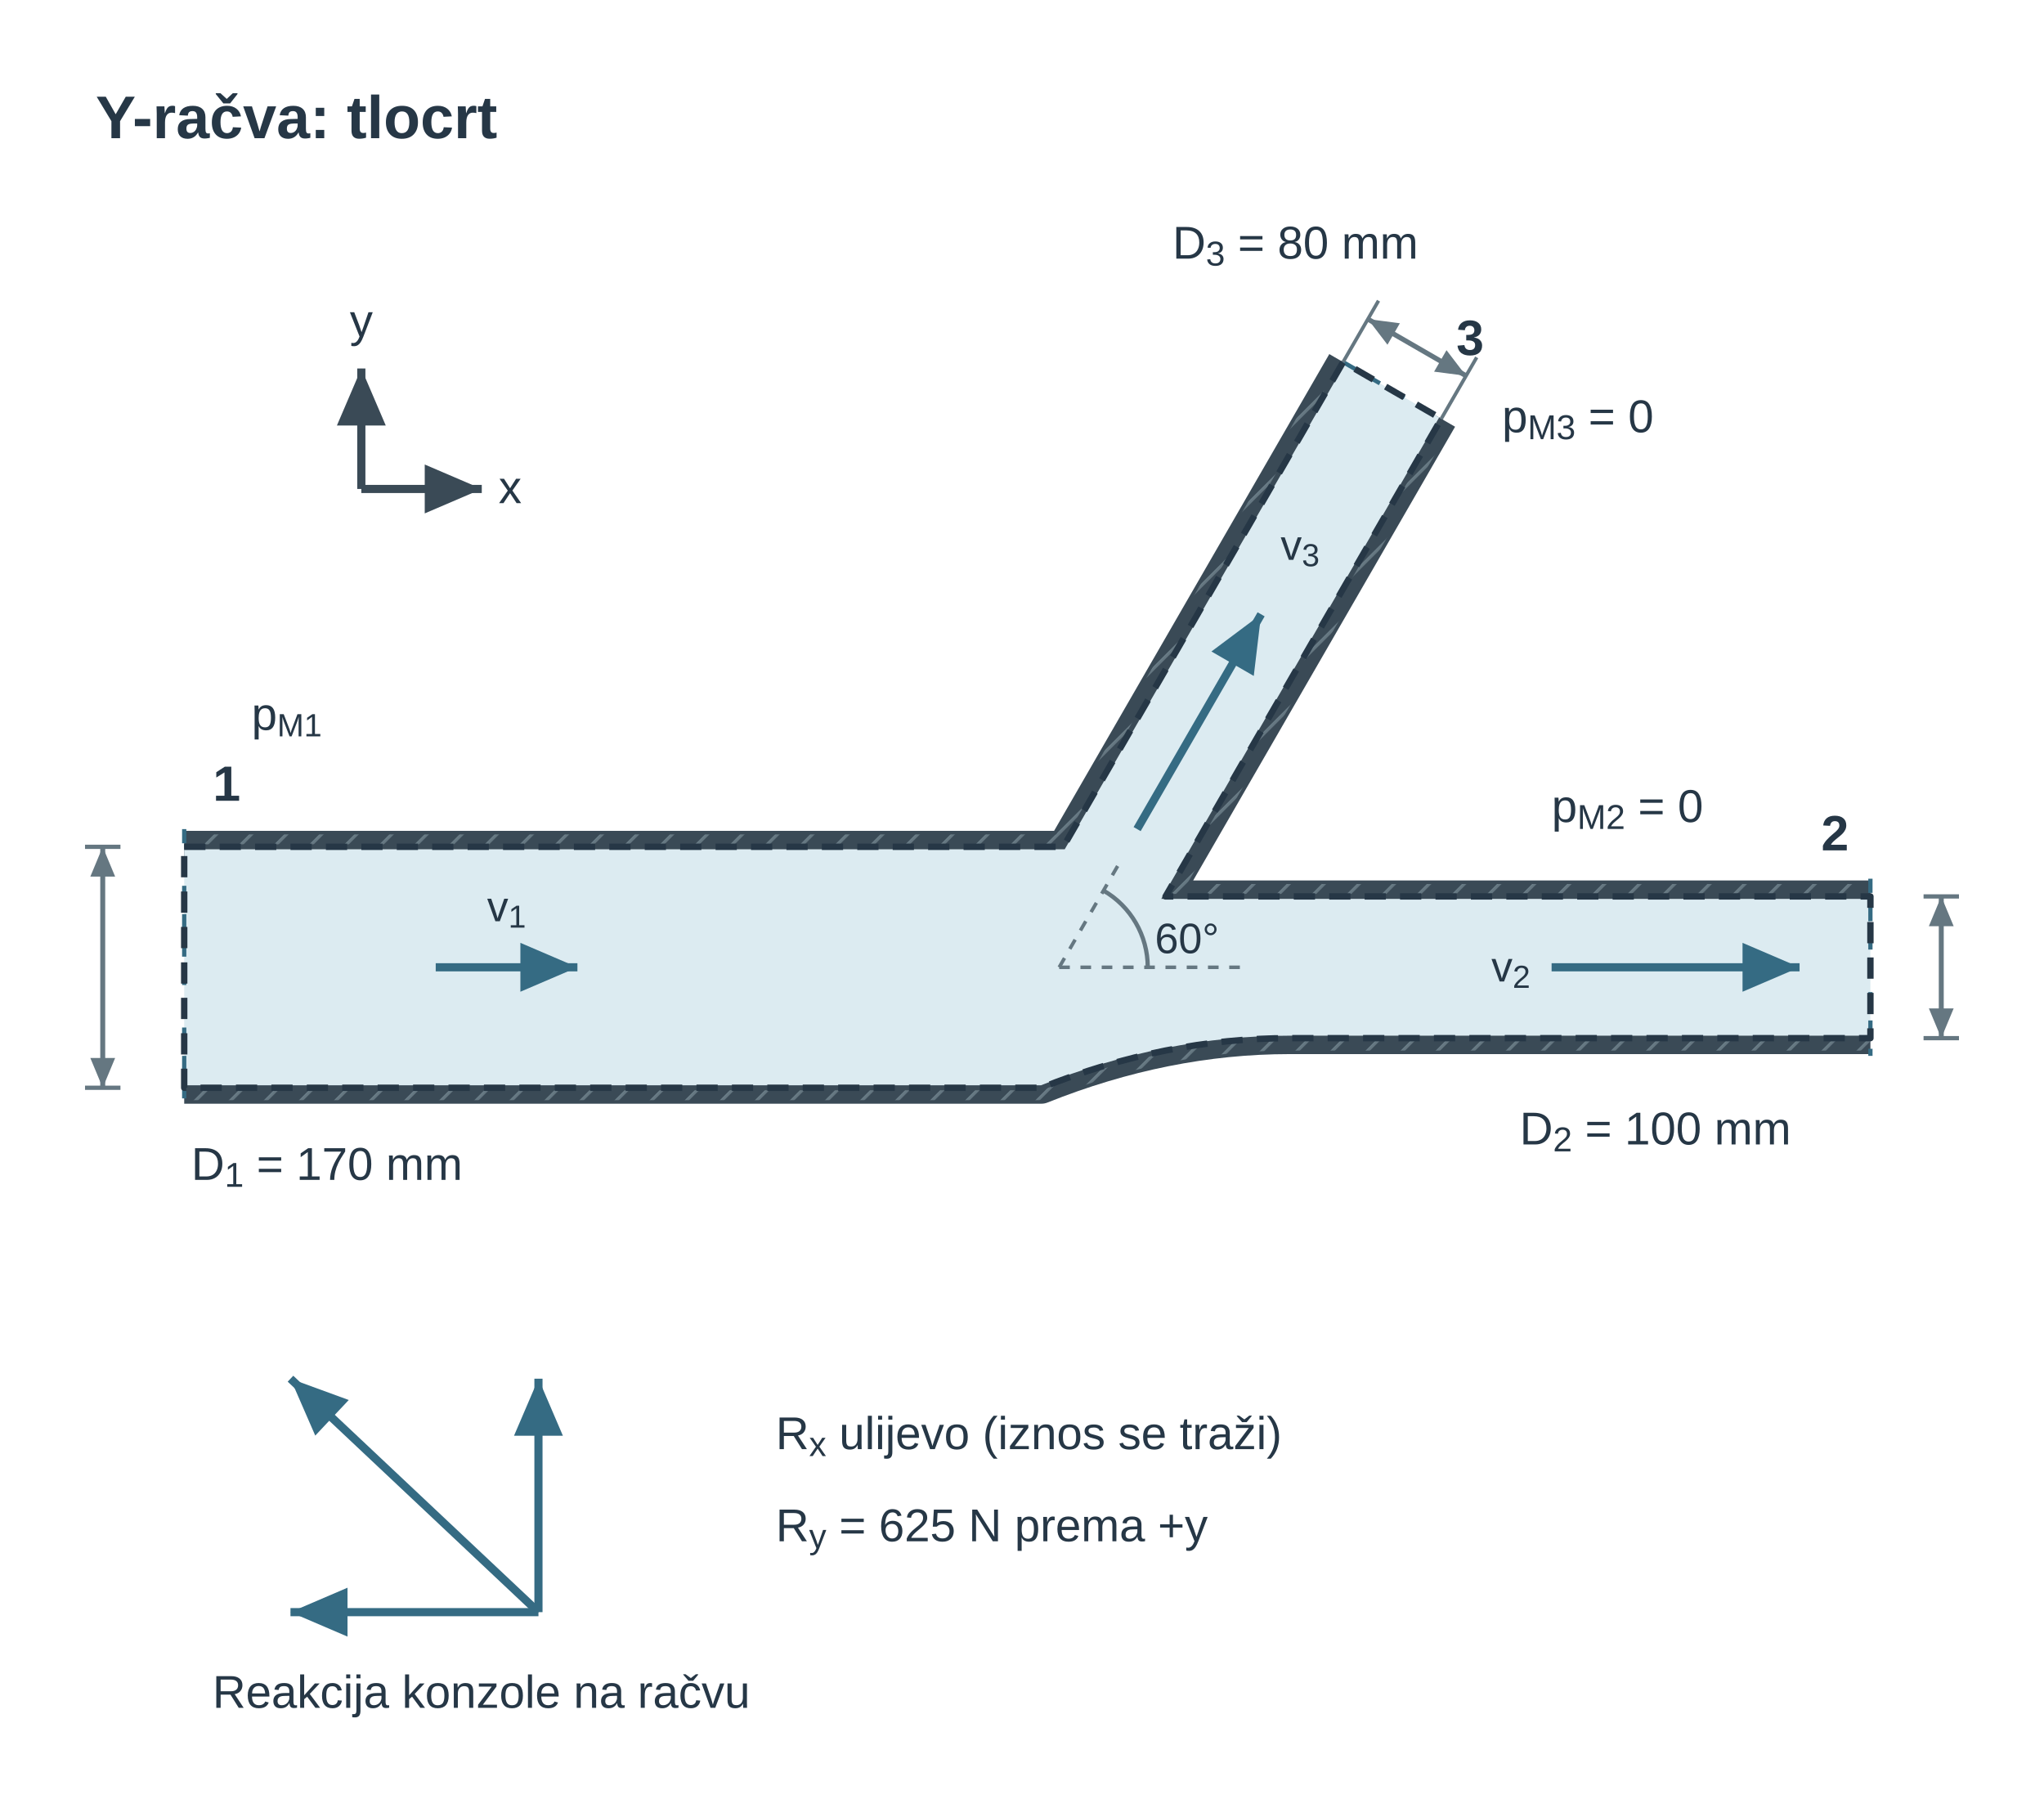
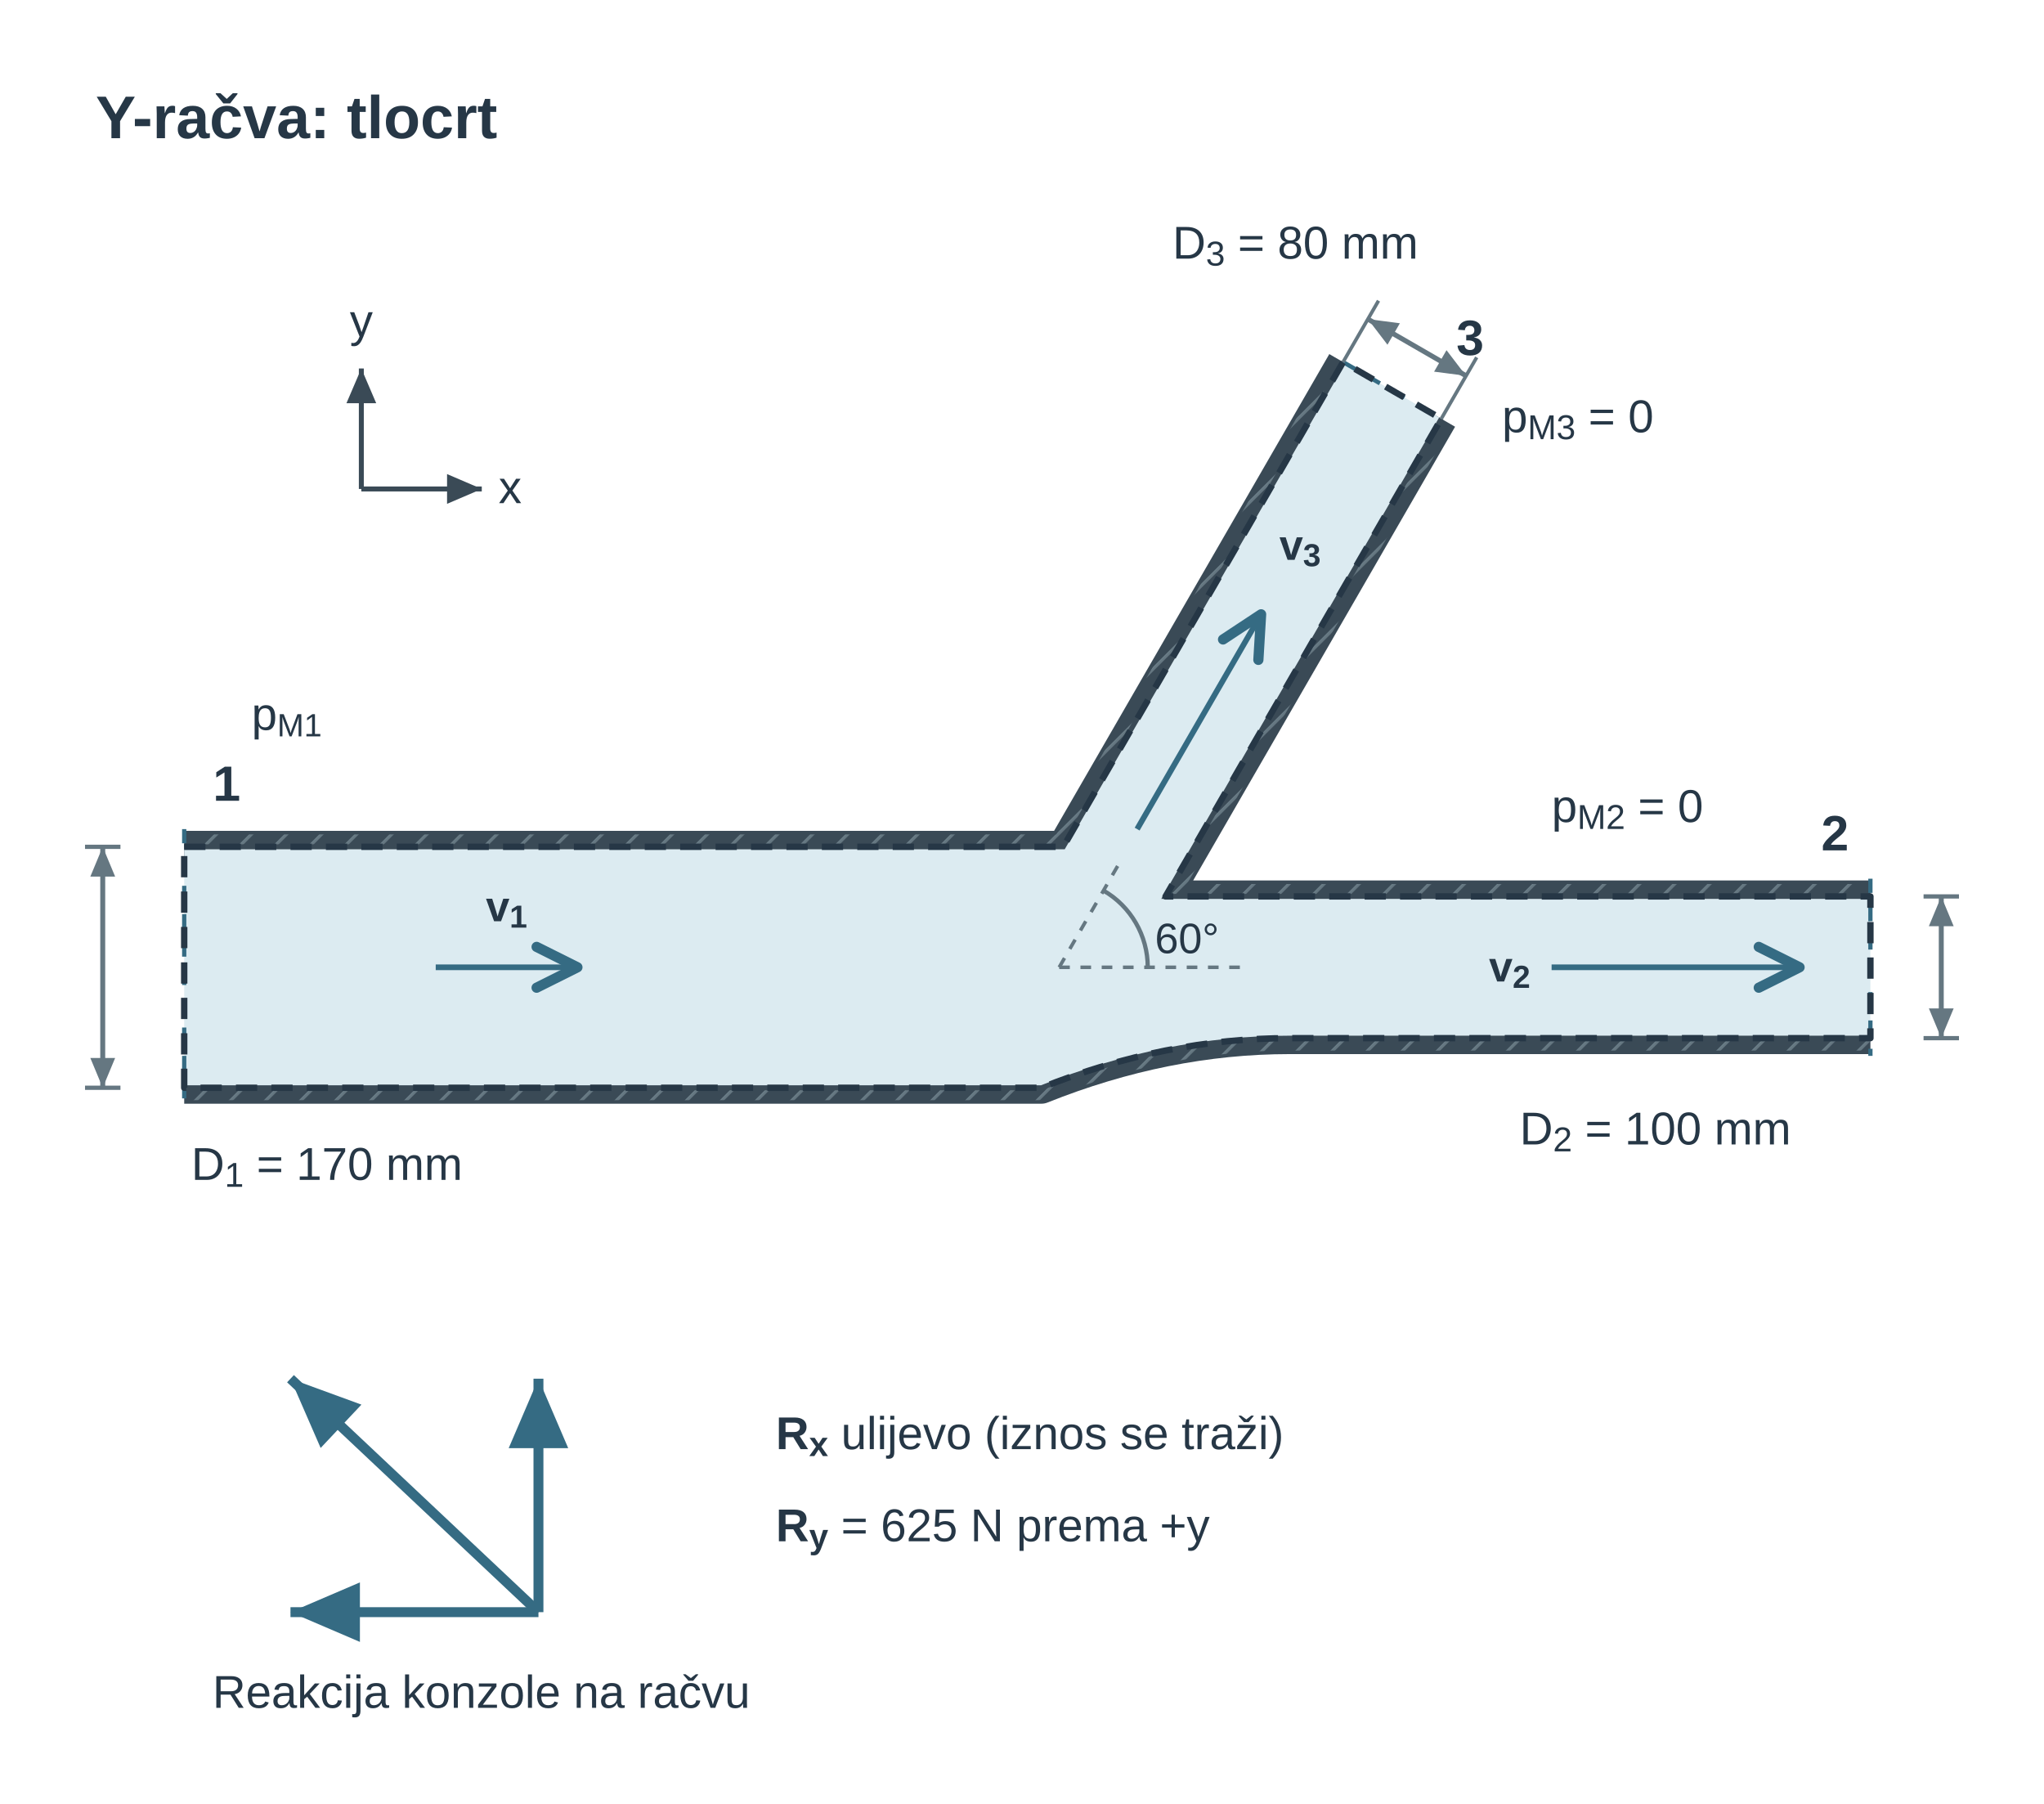
<svg xmlns="http://www.w3.org/2000/svg" viewBox="0 0 577 509" role="img" aria-labelledby="u11ch2_title u11ch2_desc" preserveAspectRatio="xMidYMid meet" style="display:block;width:100%;max-width:577px;height:auto;">
  <defs>
    <pattern id="u11ch2_hatch" width="7" height="7" patternUnits="userSpaceOnUse" patternTransform="rotate(45)">
      <line x1="0" y1="0" x2="0" y2="7" stroke="#657781" stroke-width="1.8" />
    </pattern>
    <marker id="u11ch2_v" markerWidth="7" markerHeight="6" refX="7" refY="3" orient="auto">
      <path d="M0 0 L7 3 L0 6 Z" fill="#356b83" />
    </marker>
    <marker id="u11ch2_dim" markerWidth="6" markerHeight="5" refX="6" refY="2.5" orient="auto-start-reverse">
      <path d="M0 0 L6 2.5 L0 5 Z" fill="#657781" />
    </marker>
    <marker id="u11ch2_dimSmall" markerWidth="3" markerHeight="3" refX="3" refY="1.5" orient="auto-start-reverse">
      <path d="M0 0 L3 1.5 L0 3 Z" fill="#356b83" />
    </marker>
    <marker id="u11ch2_forceMarker" markerWidth="7" markerHeight="6" refX="7" refY="3" orient="auto">
      <path d="M0 0 L7 3 L0 6 Z" fill="#356b83" />
    </marker>
    <marker id="u11ch2_pressureMarker" markerWidth="7" markerHeight="6" refX="7" refY="3" orient="auto">
      <path d="M0 0 L7 3 L0 6 Z" fill="#356b83" />
    </marker>
    <marker id="u11ch2_reactionMarker" markerWidth="7" markerHeight="6" refX="7" refY="3" orient="auto">
      <path d="M0 0 L7 3 L0 6 Z" fill="#356b83" />
    </marker>
    <marker id="u11ch2_axisMarker" markerWidth="7" markerHeight="6" refX="7" refY="3" orient="auto">
      <path d="M0 0 L7 3 L0 6 Z" fill="#3a4a56" />
    </marker>
+     <marker id="u11ch2_vopen" viewBox="0 0 10 10" refX="9" refY="5" markerWidth="9" markerHeight="9" orient="auto-start-reverse">
+       <path d="M1,1 L9,5 L1,9" fill="none" stroke="#356b83" stroke-width="2" stroke-linecap="round" stroke-linejoin="round" />
+     </marker>
  </defs>
  <g id="u11ch2_title-scene-1" transform="translate(-1 -10)">
    <g font-family="Arial, Liberation Sans, sans-serif" fill="#3a4a56">
      <text x="28" y="49" font-size="17" fill="#263746" text-anchor="start" font-weight="700">Y-račva: tlocrt</text>
      <path id="u11ch2_pipeouter0" d="M53 249.0 H301.155 L380.144 112.187" fill="none" stroke="#3a4a56" stroke-width="9" stroke-linecap="butt" stroke-linejoin="round" />
      <path d="M53 249.0 H301.155 L380.144 112.187" fill="none" stroke="url(#u11ch2_hatch)" stroke-width="7" stroke-linecap="butt" stroke-linejoin="round" />
      <path id="u11ch2_pipeouter1" d="M407.856 128.187 L330.022 263.0 H529" fill="none" stroke="#3a4a56" stroke-width="9" stroke-linecap="butt" stroke-linejoin="round" />
      <path d="M407.856 128.187 L330.022 263.0 H529" fill="none" stroke="url(#u11ch2_hatch)" stroke-width="7" stroke-linecap="butt" stroke-linejoin="round" />
      <path id="u11ch2_pipeouter2" d="M529 303.0 H365 Q330 303.0 295 317.0 H53" fill="none" stroke="#3a4a56" stroke-width="9" stroke-linecap="butt" stroke-linejoin="round" />
      <path d="M529 303.0 H365 Q330 303.0 295 317.0 H53" fill="none" stroke="url(#u11ch2_hatch)" stroke-width="7" stroke-linecap="butt" stroke-linejoin="round" />
      <path id="u11ch2_pipefluid" d="M53 249.0 H301.155 L380.144 112.187 L407.856 128.187 L330.022 263.0 H529 V303.0 H365 Q330 303.0 295 317.0 H53 Z" fill="#dcebf1" stroke="none" stroke-width="1.8" />
      <path id="u11ch2_pipewall0" d="M53 249.0 H301.155 L380.144 112.187" fill="none" stroke="#3a4a56" stroke-width="1.4" />
      <path id="u11ch2_pipewall1" d="M407.856 128.187 L330.022 263.0 H529" fill="none" stroke="#3a4a56" stroke-width="1.4" />
      <path id="u11ch2_pipewall2" d="M529 303.0 H365 Q330 303.0 295 317.0 H53" fill="none" stroke="#3a4a56" stroke-width="1.4" />
      <line id="u11ch2_pipesection3" x1="380.144" y1="112.187" x2="407.856" y2="128.187" stroke="#356b83" stroke-width="1.2" stroke-dasharray="4 4" />
      <text x="416.0" y="110.187" font-size="14" fill="#263746" text-anchor="middle" font-weight="700">3</text>
      <line id="u11ch2_pipesection1" x1="53" y1="244.0" x2="53" y2="322.0" stroke="#356b83" stroke-width="1.2" stroke-dasharray="4 4" />
      <text x="65" y="236.0" font-size="14" fill="#263746" text-anchor="middle" font-weight="700">1</text>
      <line id="u11ch2_pipesection2" x1="529" y1="258.0" x2="529" y2="308.0" stroke="#356b83" stroke-width="1.2" stroke-dasharray="4 4" />
      <text x="519" y="250.0" font-size="14" fill="#263746" text-anchor="middle" font-weight="700">2</text>
      <line x1="300" y1="283" x2="353" y2="283" stroke="#657781" stroke-width="1" stroke-dasharray="3 3" />
      <line x1="300" y1="283" x2="318.0" y2="251.823" stroke="#657781" stroke-width="1" stroke-dasharray="3 3" />
      <path id="u11ch2_pipeangle" d="M325 283 A25 25 0 0 0 312.5 261.349" fill="none" stroke="#657781" stroke-width="1.2" />
      <text x="327" y="279" font-size="12" fill="#263746" text-anchor="start">60°</text>
-       <path d="M124 283 L164 283" fill="none" stroke="#356b83" stroke-width="2.3" marker-end="url(#u11ch2_v)" />
-       <text x="144.0" y="270" font-size="12" fill="#263746" text-anchor="middle">v<tspan baseline-shift="sub" font-size="0.75em">1</tspan>
+       <path d="M124 283 L164 283" fill="none" stroke="#356b83" stroke-width="1.6" marker-end="url(#u11ch2_vopen)" data-mf1-vector="velocity" />
+       <text x="144.0" y="270" font-size="12" fill="#263746" text-anchor="middle" font-weight="700">v<tspan baseline-shift="sub" font-size="0.75em">1</tspan>
      </text>
-       <path d="M439 283 L509 283" fill="none" stroke="#356b83" stroke-width="2.3" marker-end="url(#u11ch2_v)" />
-       <text x="433" y="287" font-size="12" fill="#263746" text-anchor="end">v<tspan baseline-shift="sub" font-size="0.75em">2</tspan>
+       <path d="M439 283 L509 283" fill="none" stroke="#356b83" stroke-width="1.6" marker-end="url(#u11ch2_vopen)" data-mf1-vector="velocity" />
+       <text x="433" y="287" font-size="12" fill="#263746" text-anchor="end" font-weight="700">v<tspan baseline-shift="sub" font-size="0.75em">2</tspan>
      </text>
-       <path id="u11ch2_branchvelocity" d="M322 244 L357 183.378" fill="none" stroke="#356b83" stroke-width="2.3" marker-end="url(#u11ch2_v)" />
-       <text x="368" y="168" font-size="12" fill="#263746" text-anchor="middle">v<tspan baseline-shift="sub" font-size="0.75em">3</tspan>
+       <path id="u11ch2_branchvelocity" d="M322 244 L357 183.378" fill="none" stroke="#356b83" stroke-width="1.6" marker-end="url(#u11ch2_vopen)" data-mf1-vector="velocity" />
+       <text x="368" y="168" font-size="12" fill="#263746" text-anchor="middle" font-weight="700">v<tspan baseline-shift="sub" font-size="0.75em">3</tspan>
      </text>
      <text x="72" y="216" font-size="13" fill="#263746" text-anchor="start">p<tspan baseline-shift="sub" font-size="0.7em">M1</tspan>
      </text>
      <text x="439" y="242" font-size="13" fill="#263746" text-anchor="start">p<tspan baseline-shift="sub" font-size="0.75em">M2</tspan> = 0</text>
      <text x="425" y="132" font-size="13" fill="#263746" text-anchor="start">p<tspan baseline-shift="sub" font-size="0.75em">M3</tspan> = 0</text>
      <line x1="25" y1="249" x2="35" y2="249" stroke="#657781" stroke-width="1.2" />
      <line x1="25" y1="317" x2="35" y2="317" stroke="#657781" stroke-width="1.2" />
-       <path id="u11ch2_D1" d="M30 249 L30 317" fill="none" stroke="#657781" stroke-width="1.4" marker-start="url(#u11ch2_dim)" marker-end="url(#u11ch2_dim)" />
+       <path id="u11ch2_D1" d="M30 249 L30 317" fill="none" stroke="#657781" stroke-width="1.4" marker-start="url(#u11ch2_dim)" marker-end="url(#u11ch2_dim)" data-mf1-role="dimension" />
      <text x="55" y="343" font-size="13" fill="#263746" text-anchor="start">D<tspan baseline-shift="sub" font-size="0.75em">1</tspan> = 170 mm</text>
      <line x1="544" y1="263" x2="554" y2="263" stroke="#657781" stroke-width="1.2" />
      <line x1="544" y1="303" x2="554" y2="303" stroke="#657781" stroke-width="1.2" />
-       <path id="u11ch2_D2" d="M549 263 L549 303" fill="none" stroke="#657781" stroke-width="1.4" marker-start="url(#u11ch2_dim)" marker-end="url(#u11ch2_dim)" />
+       <path id="u11ch2_D2" d="M549 263 L549 303" fill="none" stroke="#657781" stroke-width="1.4" marker-start="url(#u11ch2_dim)" marker-end="url(#u11ch2_dim)" data-mf1-role="dimension" />
      <text x="430" y="333" font-size="13" fill="#263746" text-anchor="start">D<tspan baseline-shift="sub" font-size="0.75em">2</tspan> = 100 mm</text>
      <line x1="380.144" y1="112.187" x2="390.144" y2="94.867" stroke="#657781" stroke-width="1" />
      <line x1="407.856" y1="128.187" x2="417.856" y2="110.867" stroke="#657781" stroke-width="1" />
-       <path id="u11ch2_D3" d="M387.144 100.063 L414.856 116.063" fill="none" stroke="#657781" stroke-width="1.4" marker-start="url(#u11ch2_dim)" marker-end="url(#u11ch2_dim)" />
+       <path id="u11ch2_D3" d="M387.144 100.063 L414.856 116.063" fill="none" stroke="#657781" stroke-width="1.4" marker-start="url(#u11ch2_dim)" marker-end="url(#u11ch2_dim)" data-mf1-role="dimension" />
      <text x="332" y="83" font-size="13" fill="#263746" text-anchor="start">D<tspan baseline-shift="sub" font-size="0.75em">3</tspan> = 80 mm</text>
-       <path d="M103 148 L137 148" fill="none" stroke="#3a4a56" stroke-width="2.3" marker-end="url(#u11ch2_axisMarker)" />
+       <path d="M103 148 L137 148" fill="none" stroke="#3a4a56" stroke-width="1.4" marker-end="url(#u11ch2_axisMarker)" data-mf1-role="axis" />
      <text x="145" y="152" font-size="13" fill="#263746" text-anchor="middle">x</text>
-       <path d="M103 148 L103 114" fill="none" stroke="#3a4a56" stroke-width="2.3" marker-end="url(#u11ch2_axisMarker)" />
+       <path d="M103 148 L103 114" fill="none" stroke="#3a4a56" stroke-width="1.4" marker-end="url(#u11ch2_axisMarker)" data-mf1-role="axis" />
      <text x="103" y="105" font-size="13" fill="#263746" text-anchor="middle">y</text>
-       <path id="u11ch2_reactionx" d="M153 465 L83 465" fill="none" stroke="#356b83" stroke-width="2.3" marker-end="url(#u11ch2_reactionMarker)" />
-       <path id="u11ch2_reactiony" d="M153 465 L153 399.111" fill="none" stroke="#356b83" stroke-width="2.3" marker-end="url(#u11ch2_reactionMarker)" />
-       <path id="u11ch2_reaction" d="M153 465 L83 399.111" fill="none" stroke="#356b83" stroke-width="2.3" marker-end="url(#u11ch2_reactionMarker)" />
+       <path id="u11ch2_reactionx" d="M153 465 L83 465" fill="none" stroke="#356b83" stroke-width="2.8" marker-end="url(#u11ch2_reactionMarker)" data-mf1-vector="force" />
+       <path id="u11ch2_reactiony" d="M153 465 L153 399.111" fill="none" stroke="#356b83" stroke-width="2.8" marker-end="url(#u11ch2_reactionMarker)" data-mf1-vector="force" />
+       <path id="u11ch2_reaction" d="M153 465 L83 399.111" fill="none" stroke="#356b83" stroke-width="2.8" marker-end="url(#u11ch2_reactionMarker)" data-mf1-vector="force" />
      <text x="61" y="492" font-size="13" fill="#263746" text-anchor="start">Reakcija konzole na račvu</text>
-       <text x="220" y="419" font-size="13" fill="#263746" text-anchor="start">R<tspan baseline-shift="sub" font-size="0.75em">x</tspan> ulijevo (iznos se traži)</text>
-       <text x="220" y="445" font-size="13" fill="#263746" text-anchor="start">R<tspan baseline-shift="sub" font-size="0.75em">y</tspan> = 625 N prema +y</text>
+       <text x="220" y="419" font-size="13" fill="#263746" text-anchor="start">
+         <tspan font-weight="700">R<tspan baseline-shift="sub" font-size="0.75em">x</tspan>
+         </tspan> ulijevo (iznos se traži)</text>
+       <text x="220" y="445" font-size="13" fill="#263746" text-anchor="start">
+         <tspan font-weight="700">R<tspan baseline-shift="sub" font-size="0.75em">y</tspan>
+         </tspan> = 625 N prema +y</text>
      <path id="u11ch2_pipecontrolVolume" d="M53 249.0 H301.155 L380.144 112.187 L407.856 128.187 L330.022 263.0 H529 V303.0 H365 Q330 303.0 295 317.0 H53 Z" fill="none" stroke="#263746" stroke-width="1.8" stroke-dasharray="6 4" stroke-linejoin="round" data-mf1-role="control-volume" />
    </g>
  </g>
</svg>
